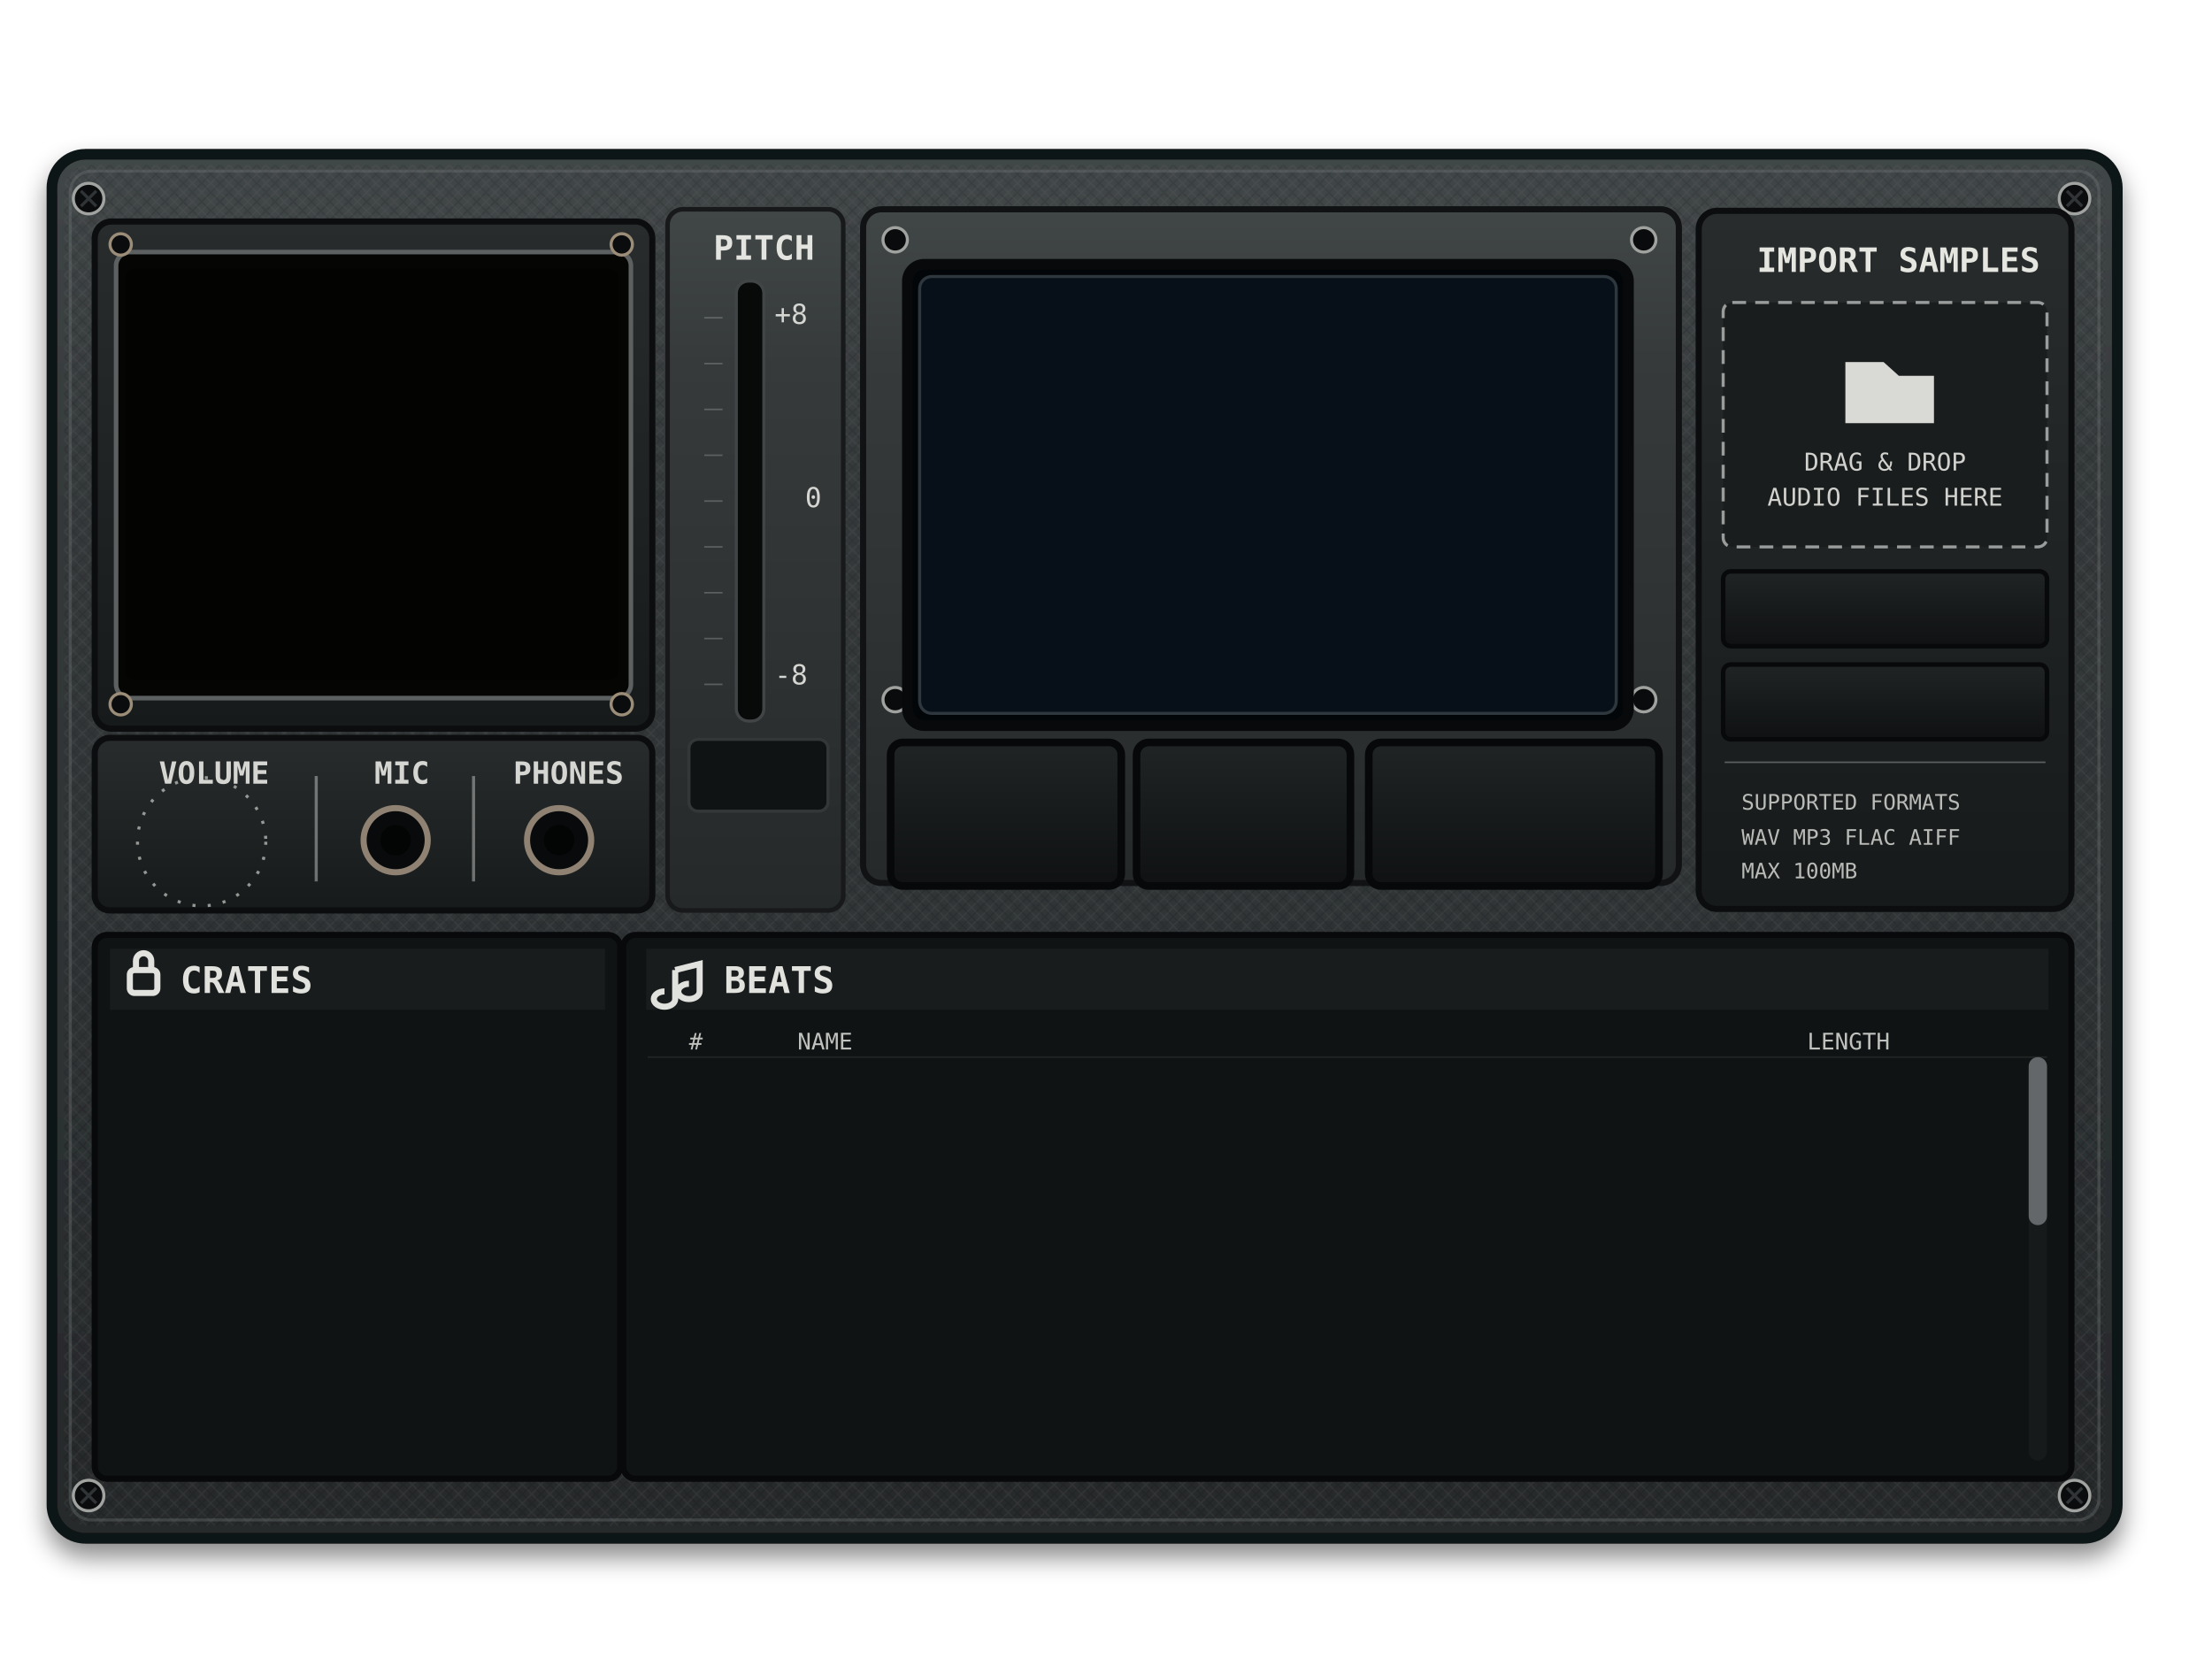
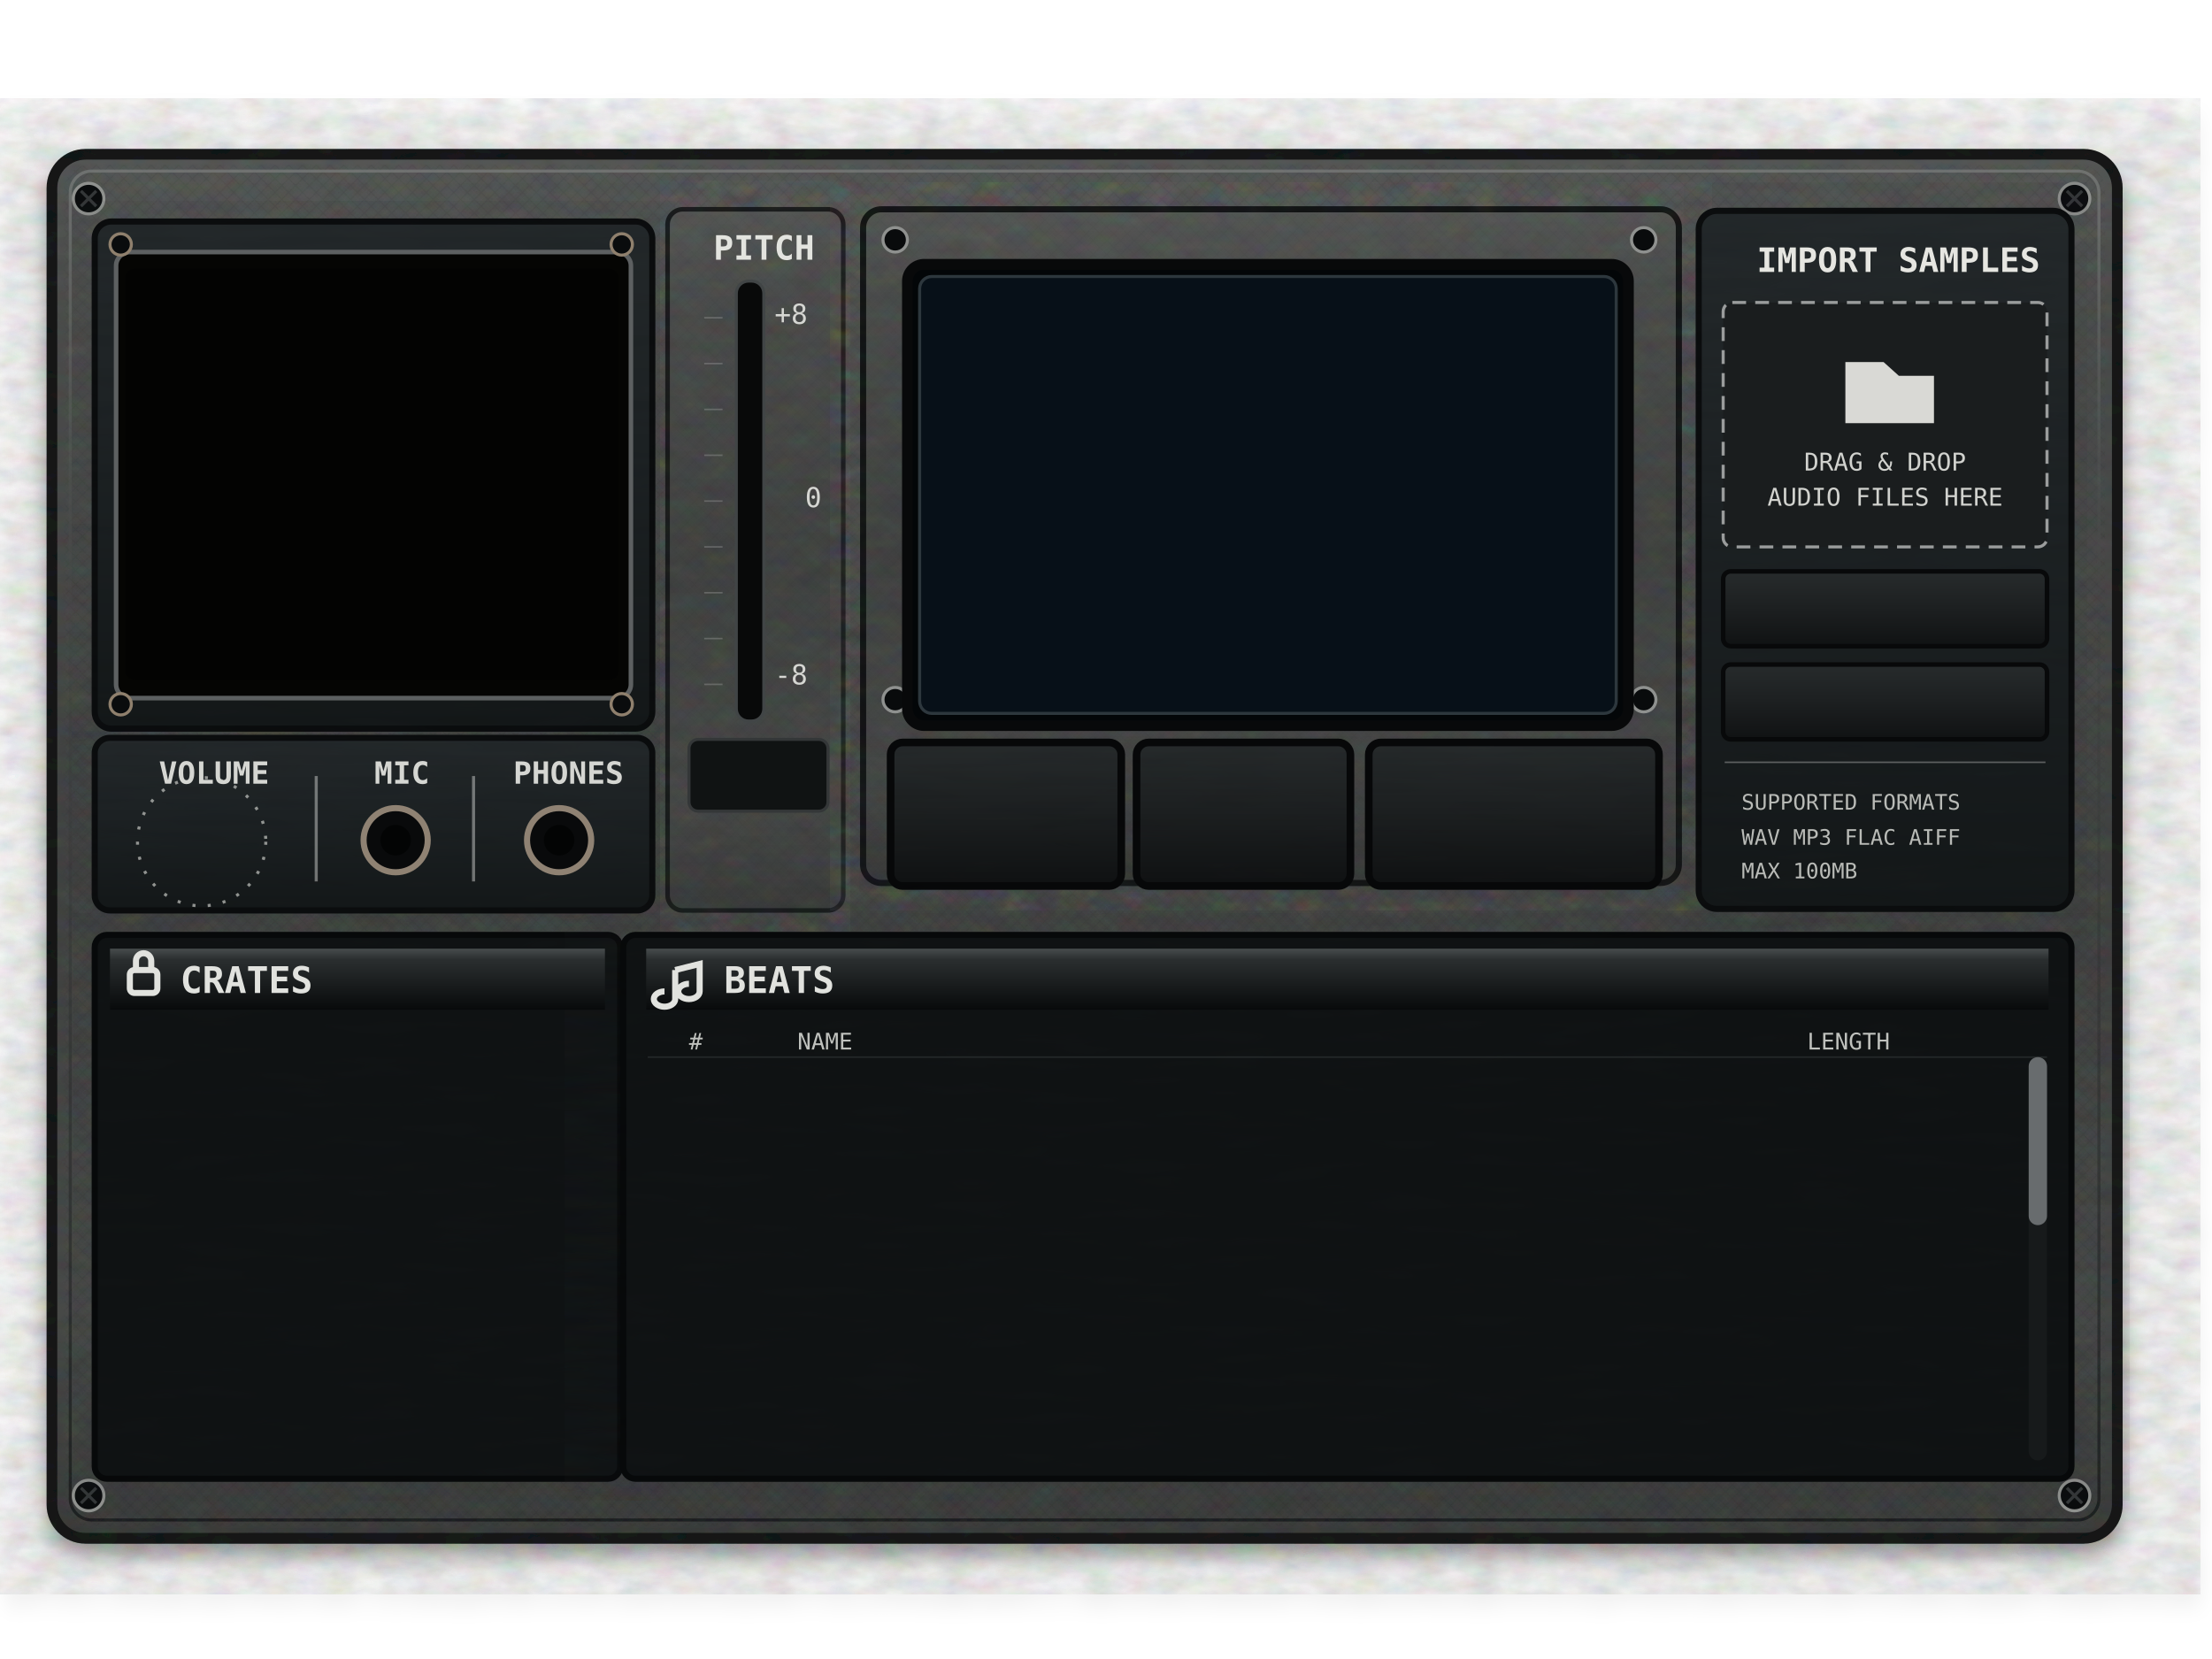
<svg xmlns="http://www.w3.org/2000/svg" width="1448" height="1086" viewBox="0 0 1448 1086">
  <defs>
    <linearGradient id="metal" x1="0" y1="0" x2="0" y2="1">
-       <stop offset="0" stop-color="#414647" />
-       <stop offset=".22" stop-color="#363a3b" />
-       <stop offset=".58" stop-color="#2f3334" />
-       <stop offset="1" stop-color="#26292a" />
+       <stop offset="0" stop-color="#535554" />
+       <stop offset=".13" stop-color="#494b4a" />
+       <stop offset=".52" stop-color="#3f4140" />
+       <stop offset=".84" stop-color="#454746" />
+       <stop offset="1" stop-color="#383a39" />
+     </linearGradient>
+     <linearGradient id="metalEdge" x1="0" y1="0" x2="0" y2="1">
+       <stop offset="0" stop-color="#7a7d7b" stop-opacity=".72" />
+       <stop offset=".38" stop-color="#393b3a" stop-opacity=".20" />
+       <stop offset="1" stop-color="#0d0f10" stop-opacity=".62" />
    </linearGradient>
    <linearGradient id="panel" x1="0" y1="0" x2="0" y2="1">
-       <stop offset="0" stop-color="#282c2d" />
-       <stop offset="1" stop-color="#171a1b" />
+       <stop offset="0" stop-color="#24292b" />
+       <stop offset=".45" stop-color="#1d2224" />
+       <stop offset="1" stop-color="#141819" />
+     </linearGradient>
+     <linearGradient id="panelEdge" x1="0" y1="0" x2="0" y2="1">
+       <stop offset="0" stop-color="#474c4d" />
+       <stop offset=".18" stop-color="#2a2e2f" />
+       <stop offset="1" stop-color="#080a0b" />
    </linearGradient>
    <linearGradient id="bezel" x1="0" y1="0" x2="0" y2="1">
-       <stop offset="0" stop-color="#202425" />
-       <stop offset="1" stop-color="#0f1112" />
+       <stop offset="0" stop-color="#272b2c" />
+       <stop offset=".48" stop-color="#1d2021" />
+       <stop offset="1" stop-color="#101213" />
    </linearGradient>
-     <pattern id="diamond" width="12" height="12" patternUnits="userSpaceOnUse">
-       <path d="M0 6 6 0l6 6-6 6Z" fill="none" stroke="#8f9292" stroke-opacity=".095" stroke-width="1" />
-       <path d="M0 0 6 6 12 0M0 12 6 6 12 12" fill="none" stroke="#000" stroke-opacity=".10" stroke-width="1" />
+     <pattern id="microHammer" width="9" height="9" patternUnits="userSpaceOnUse">
+       <path d="M0 4.5 4.5 0 9 4.5 4.5 9Z" fill="none" stroke="#b8bab8" stroke-opacity=".032" stroke-width=".8" />
+       <path d="M0 0 4.5 4.5 9 0M0 9 4.5 4.5 9 9" fill="none" stroke="#060708" stroke-opacity=".055" stroke-width=".7" />
    </pattern>
+     <filter id="graphiteTexture" x="-4%" y="-4%" width="108%" height="108%" color-interpolation-filters="sRGB">
+       <feTurbulence type="fractalNoise" baseFrequency=".052 .095" numOctaves="3" seed="27" result="noise" />
+       <feColorMatrix in="noise" type="matrix" values=".58 0 0 0 .12  0 .58 0 0 .12  0 0 .56 0 .11  0 0 0 .22 0" result="grain" />
+       <feBlend in="SourceGraphic" in2="grain" mode="soft-light" />
+     </filter>
+     <filter id="panelTexture" x="-4%" y="-4%" width="108%" height="108%" color-interpolation-filters="sRGB">
+       <feTurbulence type="fractalNoise" baseFrequency=".018 .12" numOctaves="2" seed="73" result="noise" />
+       <feColorMatrix in="noise" type="matrix" values=".32 0 0 0 0  0 .35 0 0 0  0 0 .37 0 0  0 0 0 .12 0" result="grain" />
+       <feBlend in="SourceGraphic" in2="grain" mode="overlay" />
+     </filter>
    <filter id="deckShadow" x="-10%" y="-20%" width="120%" height="150%">
-       <feDropShadow dx="0" dy="9" stdDeviation="8" flood-color="#000" flood-opacity=".46" />
-     </filter>
-     <filter id="innerShadow" x="-20%" y="-20%" width="140%" height="140%">
-       <feGaussianBlur in="SourceAlpha" stdDeviation="4" result="b" />
-       <feOffset dy="3" result="o" />
-       <feComposite in="o" in2="SourceAlpha" operator="out" result="cut" />
-       <feColorMatrix in="cut" values="0 0 0 0 0 0 0 0 0 0 0 0 0 0 0 0 0 0 .5 0" />
-       <feBlend in="SourceGraphic" />
+       <feDropShadow dx="0" dy="8" stdDeviation="7" flood-color="#000" flood-opacity=".48" />
    </filter>
  </defs>
  <g filter="url(#deckShadow)">
-     <rect x="34" y="101" width="1352" height="906" rx="22" fill="url(#metal)" stroke="#111314" stroke-width="7" />
-     <rect x="42" y="108" width="1336" height="891" rx="16" fill="url(#diamond)" />
-     <rect x="46" y="112" width="1328" height="883" rx="14" fill="none" stroke="#747879" stroke-opacity=".35" stroke-width="2" />
+     <rect x="34" y="101" width="1352" height="906" rx="22" fill="url(#metal)" stroke="#111314" stroke-width="7" filter="url(#graphiteTexture)" />
+     <rect x="42" y="108" width="1336" height="891" rx="16" fill="url(#microHammer)" opacity=".86" />
+     <rect x="46" y="112" width="1328" height="883" rx="14" fill="none" stroke="url(#metalEdge)" stroke-width="2" />
  </g>
-   <g fill="#0a0c0d" stroke="#a1a3a1" stroke-width="2">
+   <g fill="#0a0c0d" stroke="#8f918e" stroke-width="2">
    <circle cx="58" cy="130" r="10" />
    <circle cx="1358" cy="130" r="10" />
    <circle cx="58" cy="979" r="10" />
    <circle cx="1358" cy="979" r="10" />
  </g>
-   <g stroke="#313436" stroke-width="2">
+   <g stroke="#343738" stroke-width="2">
    <path d="m53 125 10 10m0-10-10 10M1353 125l10 10m0-10-10 10M53 974l10 10m0-10-10 10M1353 974l10 10m0-10-10 10" />
  </g>
-   <rect x="62" y="145" width="365" height="332" rx="11" fill="url(#panel)" stroke="#0b0d0e" stroke-width="4" />
+   <rect x="62" y="145" width="365" height="332" rx="11" fill="url(#panel)" stroke="#0b0d0e" stroke-width="4" filter="url(#panelTexture)" />
  <rect x="76" y="165" width="337" height="292" rx="9" fill="#050503" stroke="#5d6061" stroke-width="3" />
  <rect x="82" y="176" width="323" height="269" rx="6" fill="#030302" />
-   <g fill="#0a0c0d" stroke="#9b8d78" stroke-width="2">
+   <g fill="#0a0c0d" stroke="#8f806d" stroke-width="2">
    <circle cx="79" cy="160" r="7" />
    <circle cx="407" cy="160" r="7" />
    <circle cx="79" cy="461" r="7" />
    <circle cx="407" cy="461" r="7" />
  </g>
-   <rect x="62" y="483" width="365" height="113" rx="10" fill="url(#panel)" stroke="#0b0d0e" stroke-width="4" />
-   <g fill="#d5d6d2" font-family="monospace" font-size="20" font-weight="700">
+   <rect x="62" y="483" width="365" height="113" rx="10" fill="url(#panel)" stroke="#0b0d0e" stroke-width="4" filter="url(#panelTexture)" />
+   <g fill="#d5d6d2" font-family="ui-monospace,monospace" font-size="20" font-weight="700">
    <text x="104" y="513">VOLUME</text>
    <text x="245" y="513">MIC</text>
    <text x="336" y="513">PHONES</text>
  </g>
-   <g stroke="#c5c7c4" stroke-opacity=".5" stroke-width="2">
+   <g stroke="#c5c7c4" stroke-opacity=".52" stroke-width="2">
    <path d="M207 508v69M310 508v69" />
  </g>
-   <circle cx="132" cy="551" r="42" fill="none" stroke="#d0d1cd" stroke-opacity=".68" stroke-width="2" stroke-dasharray="2 8" />
+   <circle cx="132" cy="551" r="42" fill="none" stroke="#d0d1cd" stroke-opacity=".66" stroke-width="2" stroke-dasharray="2 8" />
  <g fill="#090a0b" stroke="#8f8273" stroke-width="4">
    <circle cx="259" cy="550" r="21" />
    <circle cx="366" cy="550" r="21" />
  </g>
  <g fill="#030404">
    <circle cx="259" cy="550" r="10" />
    <circle cx="366" cy="550" r="10" />
  </g>
-   <rect x="437" y="137" width="115" height="459" rx="10" fill="url(#metal)" stroke="#17191a" stroke-width="3" />
-   <text x="467" y="170" fill="#e3e4df" font-family="monospace" font-size="22" font-weight="700">PITCH</text>
+   <rect x="437" y="137" width="115" height="459" rx="10" fill="url(#metal)" stroke="#17191a" stroke-width="3" filter="url(#graphiteTexture)" />
+   <rect x="440" y="140" width="109" height="453" rx="8" fill="url(#microHammer)" opacity=".44" />
+   <text x="467" y="170" fill="#e3e4df" font-family="ui-monospace,monospace" font-size="22" font-weight="700">PITCH</text>
  <rect x="482" y="184" width="18" height="288" rx="8" fill="#080909" stroke="#414546" stroke-width="2" />
-   <g stroke="#8a8d8c" stroke-opacity=".5" stroke-width="1">
+   <g stroke="#989a98" stroke-opacity=".42" stroke-width="1">
    <path d="M461 208h12M461 238h12M461 268h12M461 298h12M461 328h12M461 358h12M461 388h12M461 418h12M461 448h12" />
  </g>
-   <g fill="#d5d6d2" font-family="monospace" font-size="18">
+   <g fill="#d5d6d2" font-family="ui-monospace,monospace" font-size="18">
    <text x="507" y="212">+8</text>
    <text x="527" y="332">0</text>
    <text x="507" y="448">-8</text>
  </g>
  <rect x="451" y="484" width="91" height="47" rx="6" fill="#101313" stroke="#343738" stroke-width="2" />
-   <rect x="565" y="137" width="534" height="441" rx="12" fill="url(#metal)" stroke="#101213" stroke-width="4" />
-   <g fill="#090b0c" stroke="#a0a29f" stroke-width="2">
+   <rect x="565" y="137" width="534" height="441" rx="12" fill="url(#metal)" stroke="#101213" stroke-width="4" filter="url(#graphiteTexture)" />
+   <rect x="568" y="140" width="528" height="435" rx="10" fill="url(#microHammer)" opacity=".42" />
+   <g fill="#090b0c" stroke="#8f918f" stroke-width="2">
    <circle cx="586" cy="157" r="8" />
    <circle cx="1076" cy="157" r="8" />
    <circle cx="586" cy="458" r="8" />
    <circle cx="1076" cy="458" r="8" />
  </g>
  <rect x="594" y="173" width="472" height="302" rx="11" fill="#030608" stroke="#08090a" stroke-width="7" />
  <rect x="602" y="181" width="456" height="286" rx="8" fill="#071018" stroke="#2d373d" stroke-width="2" />
-   <g fill="url(#bezel)" stroke="#070809" stroke-width="5">
+   <g fill="url(#bezel)" stroke="#070809" stroke-width="5" filter="url(#panelTexture)">
    <rect x="583" y="486" width="151" height="94" rx="8" />
    <rect x="744" y="486" width="140" height="94" rx="8" />
    <rect x="896" y="486" width="190" height="94" rx="8" />
  </g>
-   <rect x="1112" y="138" width="244" height="457" rx="12" fill="url(#panel)" stroke="#0b0d0e" stroke-width="4" />
-   <text x="1150" y="178" fill="#e6e6e1" font-family="monospace" font-size="22" font-weight="700">IMPORT SAMPLES</text>
+   <rect x="1112" y="138" width="244" height="457" rx="12" fill="url(#panel)" stroke="#0b0d0e" stroke-width="4" filter="url(#panelTexture)" />
+   <text x="1150" y="178" fill="#e6e6e1" font-family="ui-monospace,monospace" font-size="22" font-weight="700">IMPORT SAMPLES</text>
  <rect x="1128" y="198" width="212" height="160" rx="6" fill="#1a1d1e" stroke="#9a9c9c" stroke-width="2" stroke-dasharray="9 6" />
  <path d="M1208 237h25l10 9h23v31h-58Z" fill="#d9d9d5" />
-   <g fill="#d1d2ce" font-family="monospace" font-size="16" text-anchor="middle">
+   <g fill="#d1d2ce" font-family="ui-monospace,monospace" font-size="16" text-anchor="middle">
    <text x="1234" y="308">DRAG &amp; DROP</text>
    <text x="1234" y="331">AUDIO FILES HERE</text>
  </g>
  <g fill="url(#bezel)" stroke="#08090a" stroke-width="3">
    <rect x="1128" y="374" width="212" height="49" rx="5" />
    <rect x="1128" y="435" width="212" height="49" rx="5" />
  </g>
  <path d="M1129 499h210" stroke="#5d6060" />
-   <g fill="#b9bbb7" font-family="monospace" font-size="14">
+   <g fill="#b9bbb7" font-family="ui-monospace,monospace" font-size="14">
    <text x="1140" y="530">SUPPORTED FORMATS</text>
    <text x="1140" y="553">WAV  MP3  FLAC  AIFF</text>
    <text x="1140" y="575">MAX 100MB</text>
  </g>
-   <rect x="62" y="612" width="344" height="356" rx="8" fill="#101314" stroke="#07090a" stroke-width="4" />
-   <rect x="408" y="612" width="948" height="356" rx="8" fill="#101314" stroke="#07090a" stroke-width="4" />
-   <rect x="72" y="621" width="324" height="40" fill="#181c1d" />
-   <rect x="423" y="621" width="918" height="40" fill="#181c1d" />
-   <g fill="#e1e2de" font-family="monospace" font-size="24" font-weight="700">
+   <rect x="62" y="612" width="344" height="356" rx="8" fill="#101314" stroke="#07090a" stroke-width="4" filter="url(#panelTexture)" />
+   <rect x="408" y="612" width="948" height="356" rx="8" fill="#101314" stroke="#07090a" stroke-width="4" filter="url(#panelTexture)" />
+   <rect x="72" y="621" width="324" height="40" fill="url(#panelEdge)" />
+   <rect x="423" y="621" width="918" height="40" fill="url(#panelEdge)" />
+   <g fill="#e1e2de" font-family="ui-monospace,monospace" font-size="24" font-weight="700">
    <text x="118" y="650">CRATES</text>
    <text x="474" y="650">BEATS</text>
  </g>
  <g fill="none" stroke="#e1e2de" stroke-width="4">
    <rect x="85" y="635" width="18" height="15" rx="3" />
    <path d="M89 635v-6a5 5 0 0 1 10 0v6M442 635v19M442 635l16-4v18M458 649a7 5 0 1 1-7-5M442 654a7 5 0 1 1-7-5" />
  </g>
-   <g fill="#bfc1bd" font-family="monospace" font-size="15">
+   <g fill="#bfc1bd" font-family="ui-monospace,monospace" font-size="15">
    <text x="451" y="687">#</text>
    <text x="522" y="687">NAME</text>
    <text x="1183" y="687">LENGTH</text>
  </g>
-   <path d="M424 692h916" stroke="#222526" />
+   <path d="M424 692h916" stroke="#242829" />
  <rect x="1328" y="692" width="12" height="264" rx="6" fill="#171a1b" />
-   <rect x="1328" y="692" width="12" height="110" rx="6" fill="#636769" />
+   <rect x="1328" y="692" width="12" height="110" rx="6" fill="#686c6e" />
</svg>
